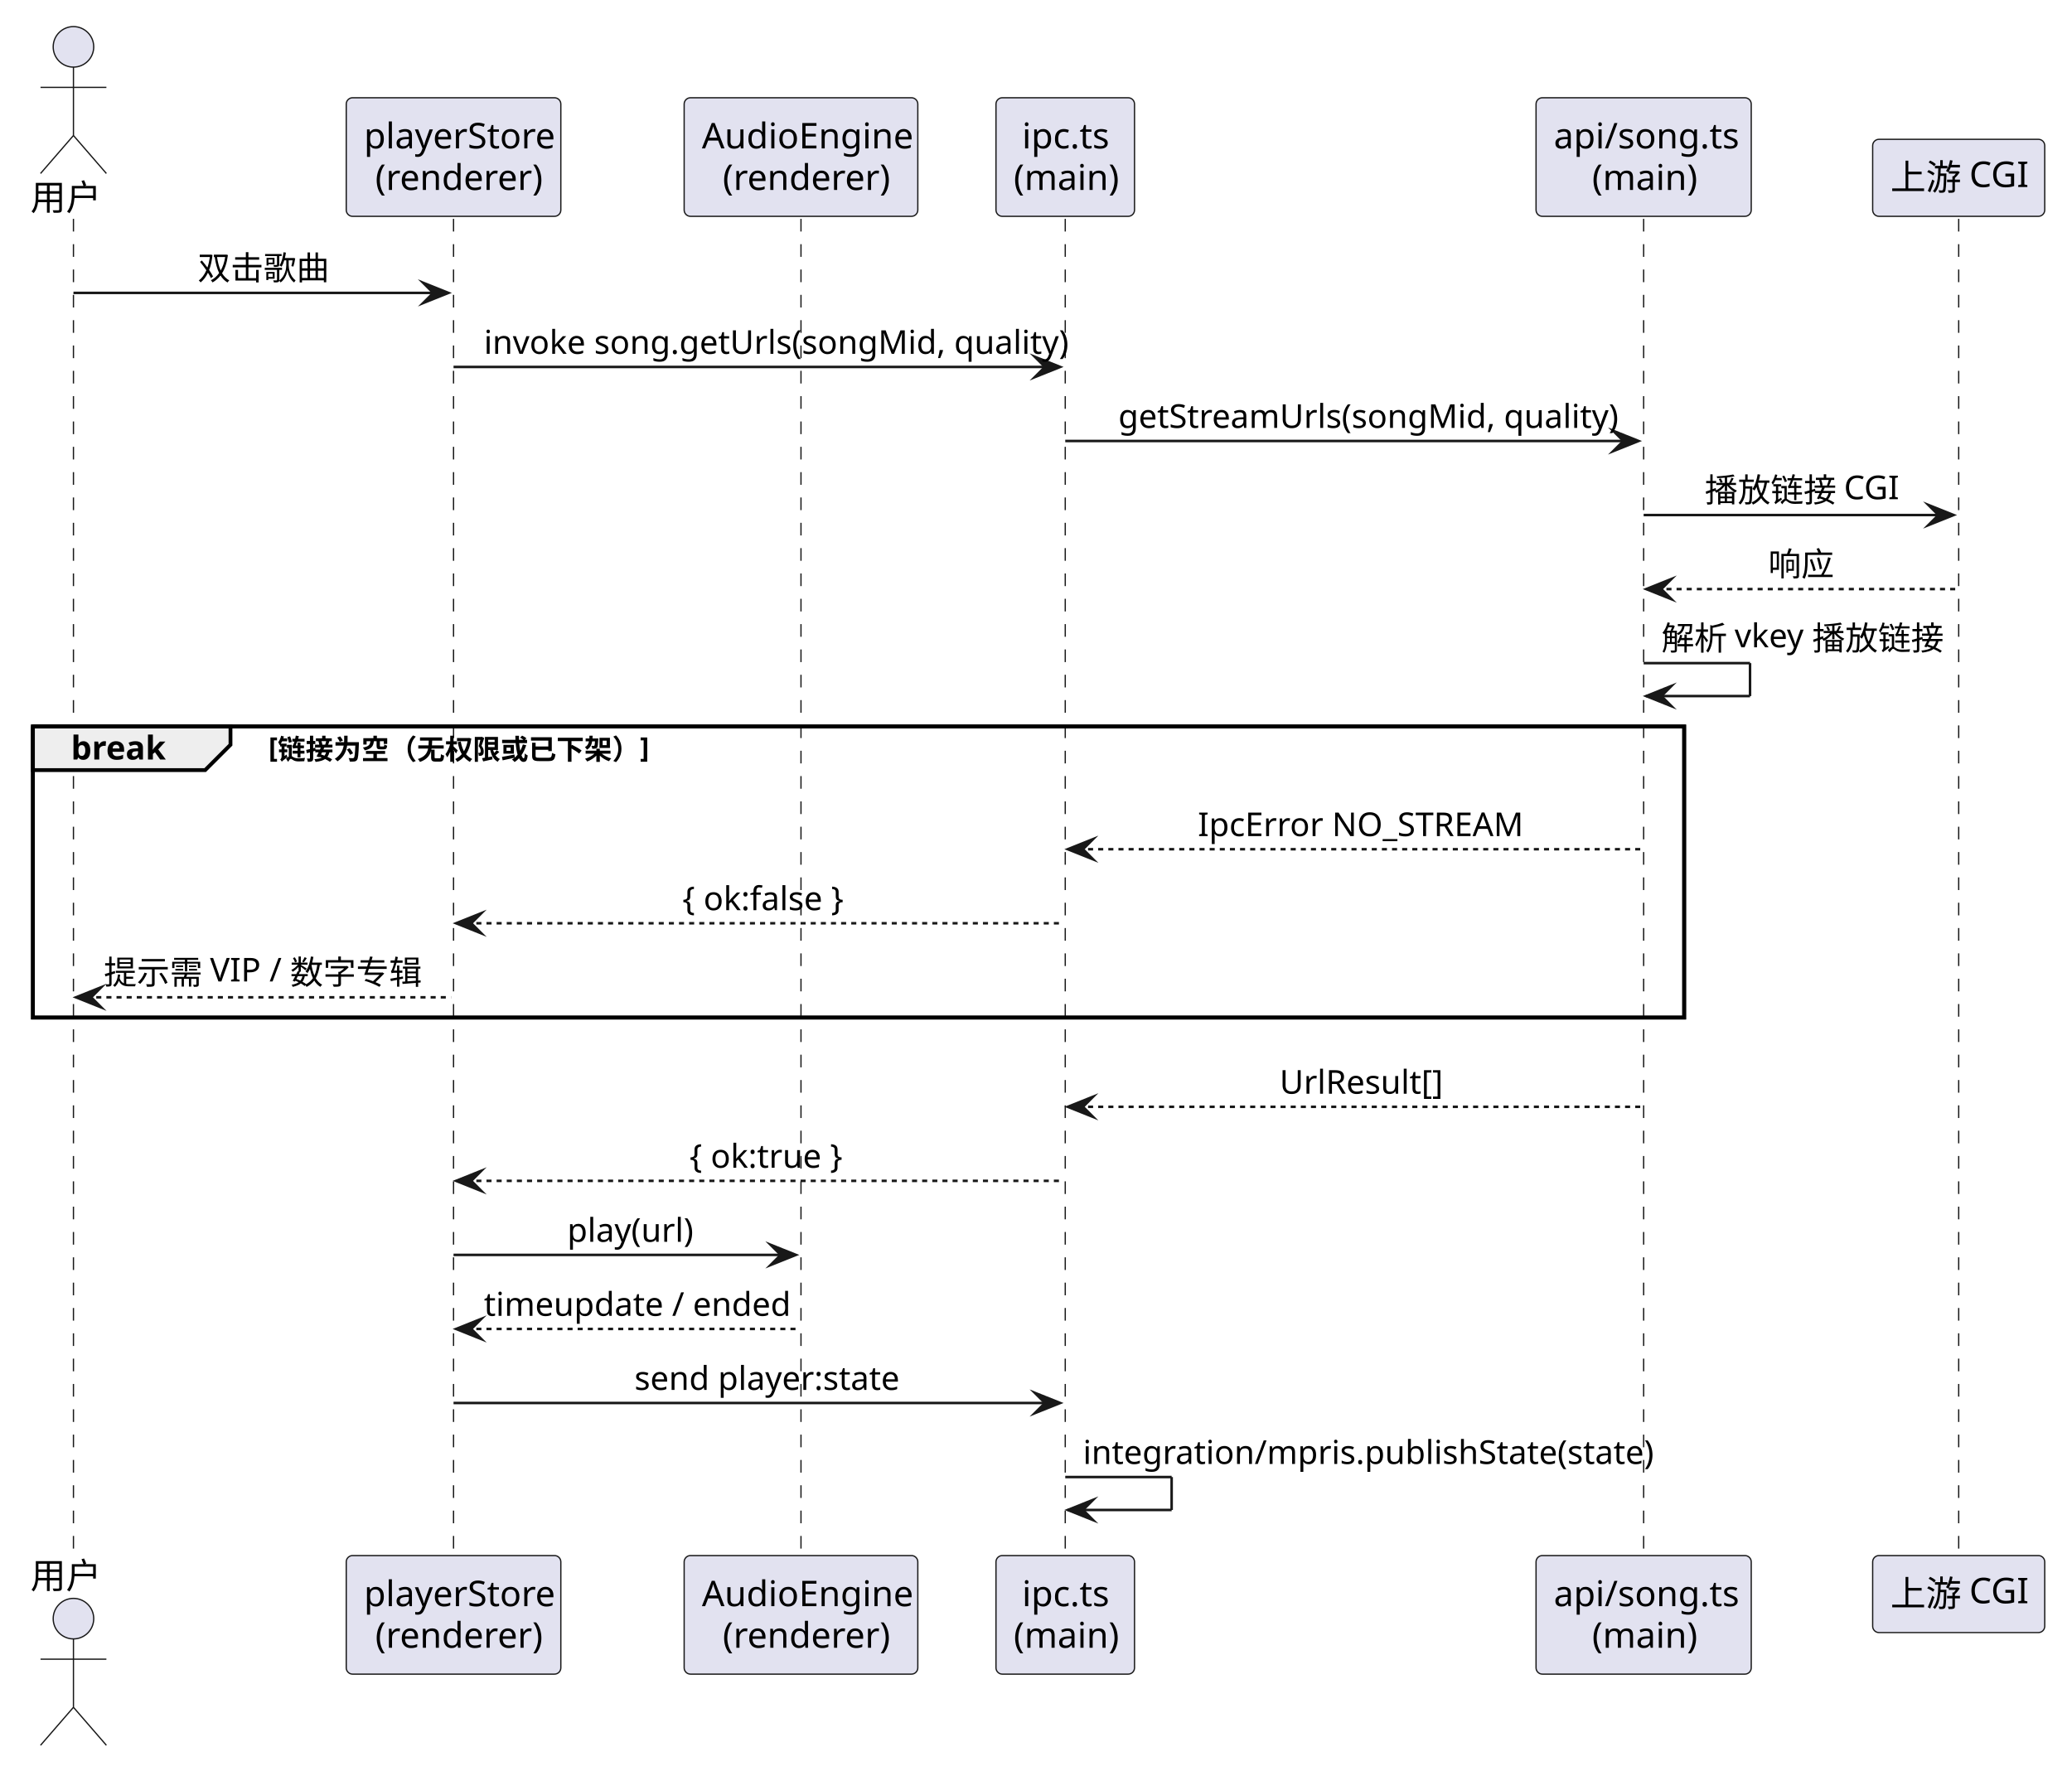
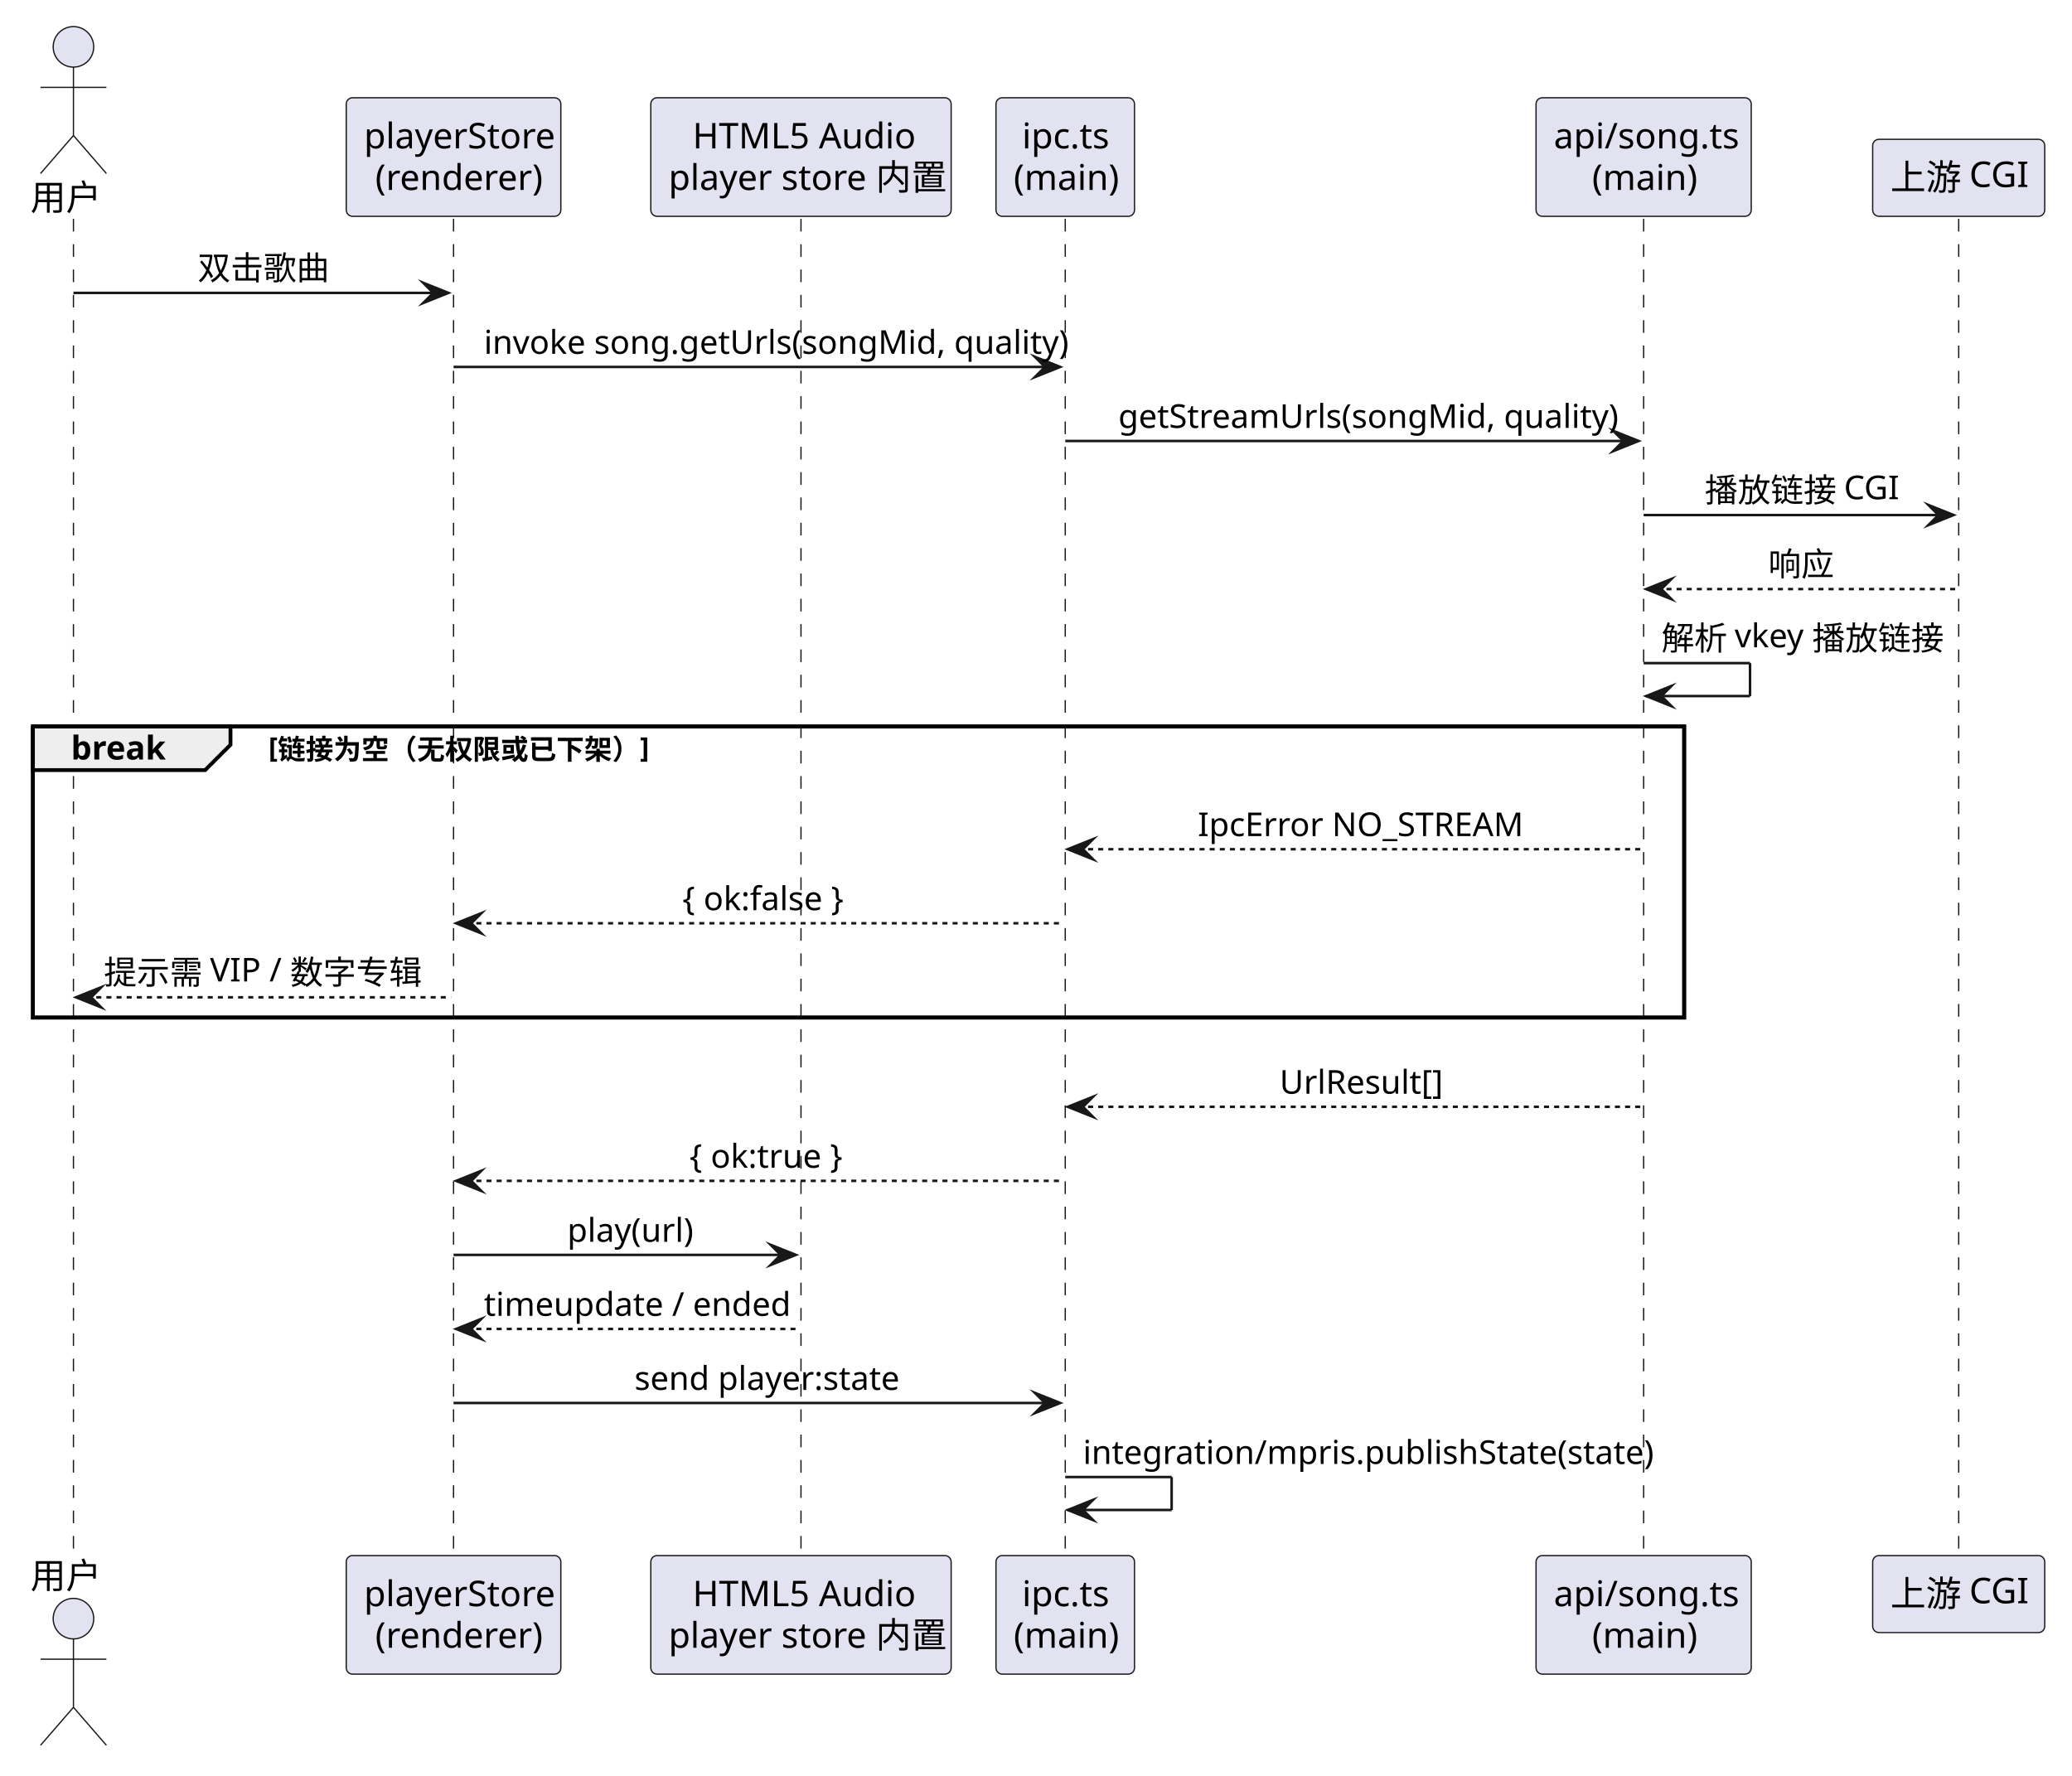
<svg xmlns="http://www.w3.org/2000/svg" version="1.1" data-diagram-type="SEQUENCE" style="width:818px;height:701px;background:#FFFFFF;" width="818px" height="701px" viewBox="0 0 818 701" zoomAndPan="magnify" preserveAspectRatio="none" contentStyleType="text/css">
  <defs />
  <g font-family="sans-serif" lengthAdjust="spacing">
    <rect x="13" y="286.813" width="651.889" height="114.938" fill="none" style="stroke:#000;stroke-width:1.5;" />
    <g>
      <rect x="25.5" y="86.406" width="8" height="527.75" fill="#000" fill-opacity="0" />
      <line x1="29" y1="86.406" x2="29" y2="614.156" style="stroke:#181818;stroke-width:0.5;stroke-dasharray:5,5;" />
    </g>
    <g>
      <rect x="175.552" y="86.406" width="8" height="527.75" fill="#000" fill-opacity="0" />
      <line x1="179.052" y1="86.406" x2="179.052" y2="614.156" style="stroke:#181818;stroke-width:0.5;stroke-dasharray:5,5;" />
    </g>
    <g>
      <rect x="312.718" y="86.406" width="8" height="527.75" fill="#000" fill-opacity="0" />
      <line x1="316.218" y1="86.406" x2="316.218" y2="614.156" style="stroke:#181818;stroke-width:0.5;stroke-dasharray:5,5;" />
    </g>
    <g>
      <rect x="417.048" y="86.406" width="8" height="527.75" fill="#000" fill-opacity="0" />
      <line x1="420.548" y1="86.406" x2="420.548" y2="614.156" style="stroke:#181818;stroke-width:0.5;stroke-dasharray:5,5;" />
    </g>
    <g>
      <rect x="645.389" y="86.406" width="8" height="527.75" fill="#000" fill-opacity="0" />
      <line x1="648.889" y1="86.406" x2="648.889" y2="614.156" style="stroke:#181818;stroke-width:0.5;stroke-dasharray:5,5;" />
    </g>
    <g>
      <rect x="769.769" y="86.406" width="8" height="527.75" fill="#000" fill-opacity="0" />
      <line x1="773.269" y1="86.406" x2="773.269" y2="614.156" style="stroke:#181818;stroke-width:0.5;stroke-dasharray:5,5;" />
    </g>
    <text x="12" y="82.988" fill="#000" font-size="14" textLength="28">用户</text>
    <ellipse cx="29" cy="18.5" rx="8" ry="8" fill="#E2E2F0" style="stroke:#181818;stroke-width:0.5;" />
    <path d="M29,26.5 L29,53.5 M16,34.5 L42,34.5 M29,53.5 L16,68.5 M29,53.5 L42,68.5" style="stroke:#181818;stroke-width:0.5;" fill="none" />
    <rect x="136.693" y="38.594" width="84.718" height="46.813" fill="#E2E2F0" style="stroke:#181818;stroke-width:0.5;" rx="2.5" ry="2.5" />
    <text x="143.693" y="58.582" fill="#000" font-size="14" textLength="70.718">playerStore</text>
    <text x="148.153" y="74.988" fill="#000" font-size="14" textLength="61.797">(renderer)</text>
-     <rect x="270.096" y="38.594" width="92.244" height="46.813" fill="#E2E2F0" style="stroke:#181818;stroke-width:0.5;" rx="2.5" ry="2.5" />
-     <text x="277.096" y="58.582" fill="#000" font-size="14" textLength="78.244">AudioEngine</text>
-     <text x="285.319" y="74.988" fill="#000" font-size="14" textLength="61.797">(renderer)</text>
+     <rect x="256.93" y="38.594" width="118.576" height="46.813" fill="#E2E2F0" style="stroke:#181818;stroke-width:0.5;" rx="2.5" ry="2.5" />
+     <text x="273.428" y="58.582" fill="#000" font-size="14" textLength="85.579">HTML5 Audio</text>
+     <text x="263.93" y="74.988" fill="#000" font-size="14" textLength="104.576">player store 内置</text>
    <rect x="393.201" y="38.594" width="54.694" height="46.813" fill="#E2E2F0" style="stroke:#181818;stroke-width:0.5;" rx="2.5" ry="2.5" />
    <text x="403.503" y="58.582" fill="#000" font-size="14" textLength="34.091">ipc.ts</text>
    <text x="400.201" y="74.988" fill="#000" font-size="14" textLength="40.694">(main)</text>
    <rect x="606.411" y="38.594" width="84.957" height="46.813" fill="#E2E2F0" style="stroke:#181818;stroke-width:0.5;" rx="2.5" ry="2.5" />
    <text x="613.411" y="58.582" fill="#000" font-size="14" textLength="70.957">api/song.ts</text>
    <text x="628.542" y="74.988" fill="#000" font-size="14" textLength="40.694">(main)</text>
    <rect x="739.304" y="55" width="67.929" height="30.406" fill="#E2E2F0" style="stroke:#181818;stroke-width:0.5;" rx="2.5" ry="2.5" />
    <text x="746.304" y="74.988" fill="#000" font-size="14" textLength="53.929">上游 CGI</text>
    <text x="12" y="627.145" fill="#000" font-size="14" textLength="28">用户</text>
    <ellipse cx="29" cy="639.063" rx="8" ry="8" fill="#E2E2F0" style="stroke:#181818;stroke-width:0.5;" />
    <path d="M29,647.063 L29,674.063 M16,655.063 L42,655.063 M29,674.063 L16,689.063 M29,674.063 L42,689.063" style="stroke:#181818;stroke-width:0.5;" fill="none" />
    <rect x="136.693" y="614.156" width="84.718" height="46.813" fill="#E2E2F0" style="stroke:#181818;stroke-width:0.5;" rx="2.5" ry="2.5" />
    <text x="143.693" y="634.145" fill="#000" font-size="14" textLength="70.718">playerStore</text>
    <text x="148.153" y="650.551" fill="#000" font-size="14" textLength="61.797">(renderer)</text>
-     <rect x="270.096" y="614.156" width="92.244" height="46.813" fill="#E2E2F0" style="stroke:#181818;stroke-width:0.5;" rx="2.5" ry="2.5" />
-     <text x="277.096" y="634.145" fill="#000" font-size="14" textLength="78.244">AudioEngine</text>
-     <text x="285.319" y="650.551" fill="#000" font-size="14" textLength="61.797">(renderer)</text>
+     <rect x="256.93" y="614.156" width="118.576" height="46.813" fill="#E2E2F0" style="stroke:#181818;stroke-width:0.5;" rx="2.5" ry="2.5" />
+     <text x="273.428" y="634.145" fill="#000" font-size="14" textLength="85.579">HTML5 Audio</text>
+     <text x="263.93" y="650.551" fill="#000" font-size="14" textLength="104.576">player store 内置</text>
    <rect x="393.201" y="614.156" width="54.694" height="46.813" fill="#E2E2F0" style="stroke:#181818;stroke-width:0.5;" rx="2.5" ry="2.5" />
    <text x="403.503" y="634.145" fill="#000" font-size="14" textLength="34.091">ipc.ts</text>
    <text x="400.201" y="650.551" fill="#000" font-size="14" textLength="40.694">(main)</text>
    <rect x="606.411" y="614.156" width="84.957" height="46.813" fill="#E2E2F0" style="stroke:#181818;stroke-width:0.5;" rx="2.5" ry="2.5" />
    <text x="613.411" y="634.145" fill="#000" font-size="14" textLength="70.957">api/song.ts</text>
    <text x="628.542" y="650.551" fill="#000" font-size="14" textLength="40.694">(main)</text>
    <rect x="739.304" y="614.156" width="67.929" height="30.406" fill="#E2E2F0" style="stroke:#181818;stroke-width:0.5;" rx="2.5" ry="2.5" />
    <text x="746.304" y="634.145" fill="#000" font-size="14" textLength="53.929">上游 CGI</text>
    <polygon points="167.052,111.641,177.052,115.641,167.052,119.641,171.052,115.641" fill="#181818" style="stroke:#181818;stroke-width:1;stroke-linejoin:miter;stroke-miterlimit:10;" />
    <line x1="29" y1="115.641" x2="173.052" y2="115.641" style="stroke:#181818;stroke-width:1;" />
    <text x="78.026" y="110.467" fill="#000" font-size="13" textLength="52">双击歌曲</text>
    <polygon points="408.548,140.875,418.548,144.875,408.548,148.875,412.548,144.875" fill="#181818" style="stroke:#181818;stroke-width:1;stroke-linejoin:miter;stroke-miterlimit:10;" />
    <line x1="179.052" y1="144.875" x2="414.548" y2="144.875" style="stroke:#181818;stroke-width:1;" />
    <text x="191.052" y="139.701" fill="#000" font-size="13" textLength="217.496">invoke song.getUrls(songMid, quality)</text>
    <polygon points="636.889,170.109,646.889,174.109,636.889,178.109,640.889,174.109" fill="#181818" style="stroke:#181818;stroke-width:1;stroke-linejoin:miter;stroke-miterlimit:10;" />
    <line x1="420.548" y1="174.109" x2="642.889" y2="174.109" style="stroke:#181818;stroke-width:1;" />
    <text x="441.494" y="168.936" fill="#000" font-size="13" textLength="186.45">getStreamUrls(songMid, quality)</text>
    <polygon points="761.269,199.344,771.269,203.344,761.269,207.344,765.269,203.344" fill="#181818" style="stroke:#181818;stroke-width:1;stroke-linejoin:miter;stroke-miterlimit:10;" />
    <line x1="648.889" y1="203.344" x2="767.269" y2="203.344" style="stroke:#181818;stroke-width:1;" />
    <text x="673.041" y="198.17" fill="#000" font-size="13" textLength="76.077">播放链接 CGI</text>
    <polygon points="659.889,228.578,649.889,232.578,659.889,236.578,655.889,232.578" fill="#181818" style="stroke:#181818;stroke-width:1;stroke-linejoin:miter;stroke-miterlimit:10;" />
    <line x1="653.889" y1="232.578" x2="772.269" y2="232.578" style="stroke:#181818;stroke-width:1;stroke-dasharray:2,2;" />
    <text x="698.079" y="227.404" fill="#000" font-size="13" textLength="26">响应</text>
    <line x1="648.889" y1="261.813" x2="690.889" y2="261.813" style="stroke:#181818;stroke-width:1;" />
    <line x1="690.889" y1="261.813" x2="690.889" y2="274.813" style="stroke:#181818;stroke-width:1;" />
    <line x1="649.889" y1="274.813" x2="690.889" y2="274.813" style="stroke:#181818;stroke-width:1;" />
    <polygon points="659.889,270.813,649.889,274.813,659.889,278.813,655.889,274.813" fill="#181818" style="stroke:#181818;stroke-width:1;stroke-linejoin:miter;stroke-miterlimit:10;" />
    <text x="655.889" y="256.639" fill="#000" font-size="13" textLength="110.379">解析 vkey 播放链接</text>
    <path d="M13,286.813 L90.995,286.813 L90.995,294.047 L80.995,304.047 L13,304.047 L13,286.813" style="stroke:#000;stroke-width:1.5;" fill="#EEE" />
    <rect x="13" y="286.813" width="651.889" height="114.938" fill="none" style="stroke:#000;stroke-width:1.5;" />
    <text x="28" y="299.873" fill="#000" font-size="13" textLength="32.995" font-weight="700">break</text>
    <text x="105.995" y="299.018" fill="#000" font-size="11" textLength="149.09" font-weight="700">[链接为空（无权限或已下架）]</text>
    <polygon points="431.548,331.281,421.548,335.281,431.548,339.281,427.548,335.281" fill="#181818" style="stroke:#181818;stroke-width:1;stroke-linejoin:miter;stroke-miterlimit:10;" />
    <line x1="425.548" y1="335.281" x2="647.889" y2="335.281" style="stroke:#181818;stroke-width:1;stroke-dasharray:2,2;" />
    <text x="472.883" y="330.107" fill="#000" font-size="13" textLength="123.671">IpcError NO_STREAM</text>
    <polygon points="190.052,360.516,180.052,364.516,190.052,368.516,186.052,364.516" fill="#181818" style="stroke:#181818;stroke-width:1;stroke-linejoin:miter;stroke-miterlimit:10;" />
    <line x1="184.052" y1="364.516" x2="419.548" y2="364.516" style="stroke:#181818;stroke-width:1;stroke-dasharray:2,2;" />
    <text x="269.423" y="359.342" fill="#000" font-size="13" textLength="60.753">{ ok:false }</text>
    <polygon points="40,389.75,30,393.75,40,397.75,36,393.75" fill="#181818" style="stroke:#181818;stroke-width:1;stroke-linejoin:miter;stroke-miterlimit:10;" />
    <line x1="34" y1="393.75" x2="178.052" y2="393.75" style="stroke:#181818;stroke-width:1;stroke-dasharray:2,2;" />
    <text x="41" y="388.576" fill="#000" font-size="13" textLength="126.052">提示需 VIP / 数字专辑</text>
    <polygon points="431.548,432.984,421.548,436.984,431.548,440.984,427.548,436.984" fill="#181818" style="stroke:#181818;stroke-width:1;stroke-linejoin:miter;stroke-miterlimit:10;" />
    <line x1="425.548" y1="436.984" x2="647.889" y2="436.984" style="stroke:#181818;stroke-width:1;stroke-dasharray:2,2;" />
    <text x="505.177" y="431.811" fill="#000" font-size="13" textLength="59.084">UrlResult[]</text>
    <polygon points="190.052,462.219,180.052,466.219,190.052,470.219,186.052,466.219" fill="#181818" style="stroke:#181818;stroke-width:1;stroke-linejoin:miter;stroke-miterlimit:10;" />
    <line x1="184.052" y1="466.219" x2="419.548" y2="466.219" style="stroke:#181818;stroke-width:1;stroke-dasharray:2,2;" />
    <text x="272.242" y="461.045" fill="#000" font-size="13" textLength="55.117">{ ok:true }</text>
    <polygon points="304.218,491.453,314.218,495.453,304.218,499.453,308.218,495.453" fill="#181818" style="stroke:#181818;stroke-width:1;stroke-linejoin:miter;stroke-miterlimit:10;" />
    <line x1="179.052" y1="495.453" x2="310.218" y2="495.453" style="stroke:#181818;stroke-width:1;" />
    <text x="223.939" y="490.279" fill="#000" font-size="13" textLength="47.392">play(url)</text>
    <polygon points="190.052,520.688,180.052,524.688,190.052,528.688,186.052,524.688" fill="#181818" style="stroke:#181818;stroke-width:1;stroke-linejoin:miter;stroke-miterlimit:10;" />
    <line x1="184.052" y1="524.688" x2="315.218" y2="524.688" style="stroke:#181818;stroke-width:1;stroke-dasharray:2,2;" />
    <text x="191.052" y="519.514" fill="#000" font-size="13" textLength="113.166">timeupdate / ended</text>
    <polygon points="408.548,549.922,418.548,553.922,408.548,557.922,412.548,553.922" fill="#181818" style="stroke:#181818;stroke-width:1;stroke-linejoin:miter;stroke-miterlimit:10;" />
    <line x1="179.052" y1="553.922" x2="414.548" y2="553.922" style="stroke:#181818;stroke-width:1;" />
    <text x="250.475" y="548.748" fill="#000" font-size="13" textLength="98.649">send player:state</text>
    <line x1="420.548" y1="583.156" x2="462.548" y2="583.156" style="stroke:#181818;stroke-width:1;" />
    <line x1="462.548" y1="583.156" x2="462.548" y2="596.156" style="stroke:#181818;stroke-width:1;" />
    <line x1="421.548" y1="596.156" x2="462.548" y2="596.156" style="stroke:#181818;stroke-width:1;" />
    <polygon points="431.548,592.156,421.548,596.156,431.548,600.156,427.548,596.156" fill="#181818" style="stroke:#181818;stroke-width:1;stroke-linejoin:miter;stroke-miterlimit:10;" />
    <text x="427.548" y="577.982" fill="#000" font-size="13" textLength="214.341">integration/mpris.publishState(state)</text>
  </g>
</svg>
